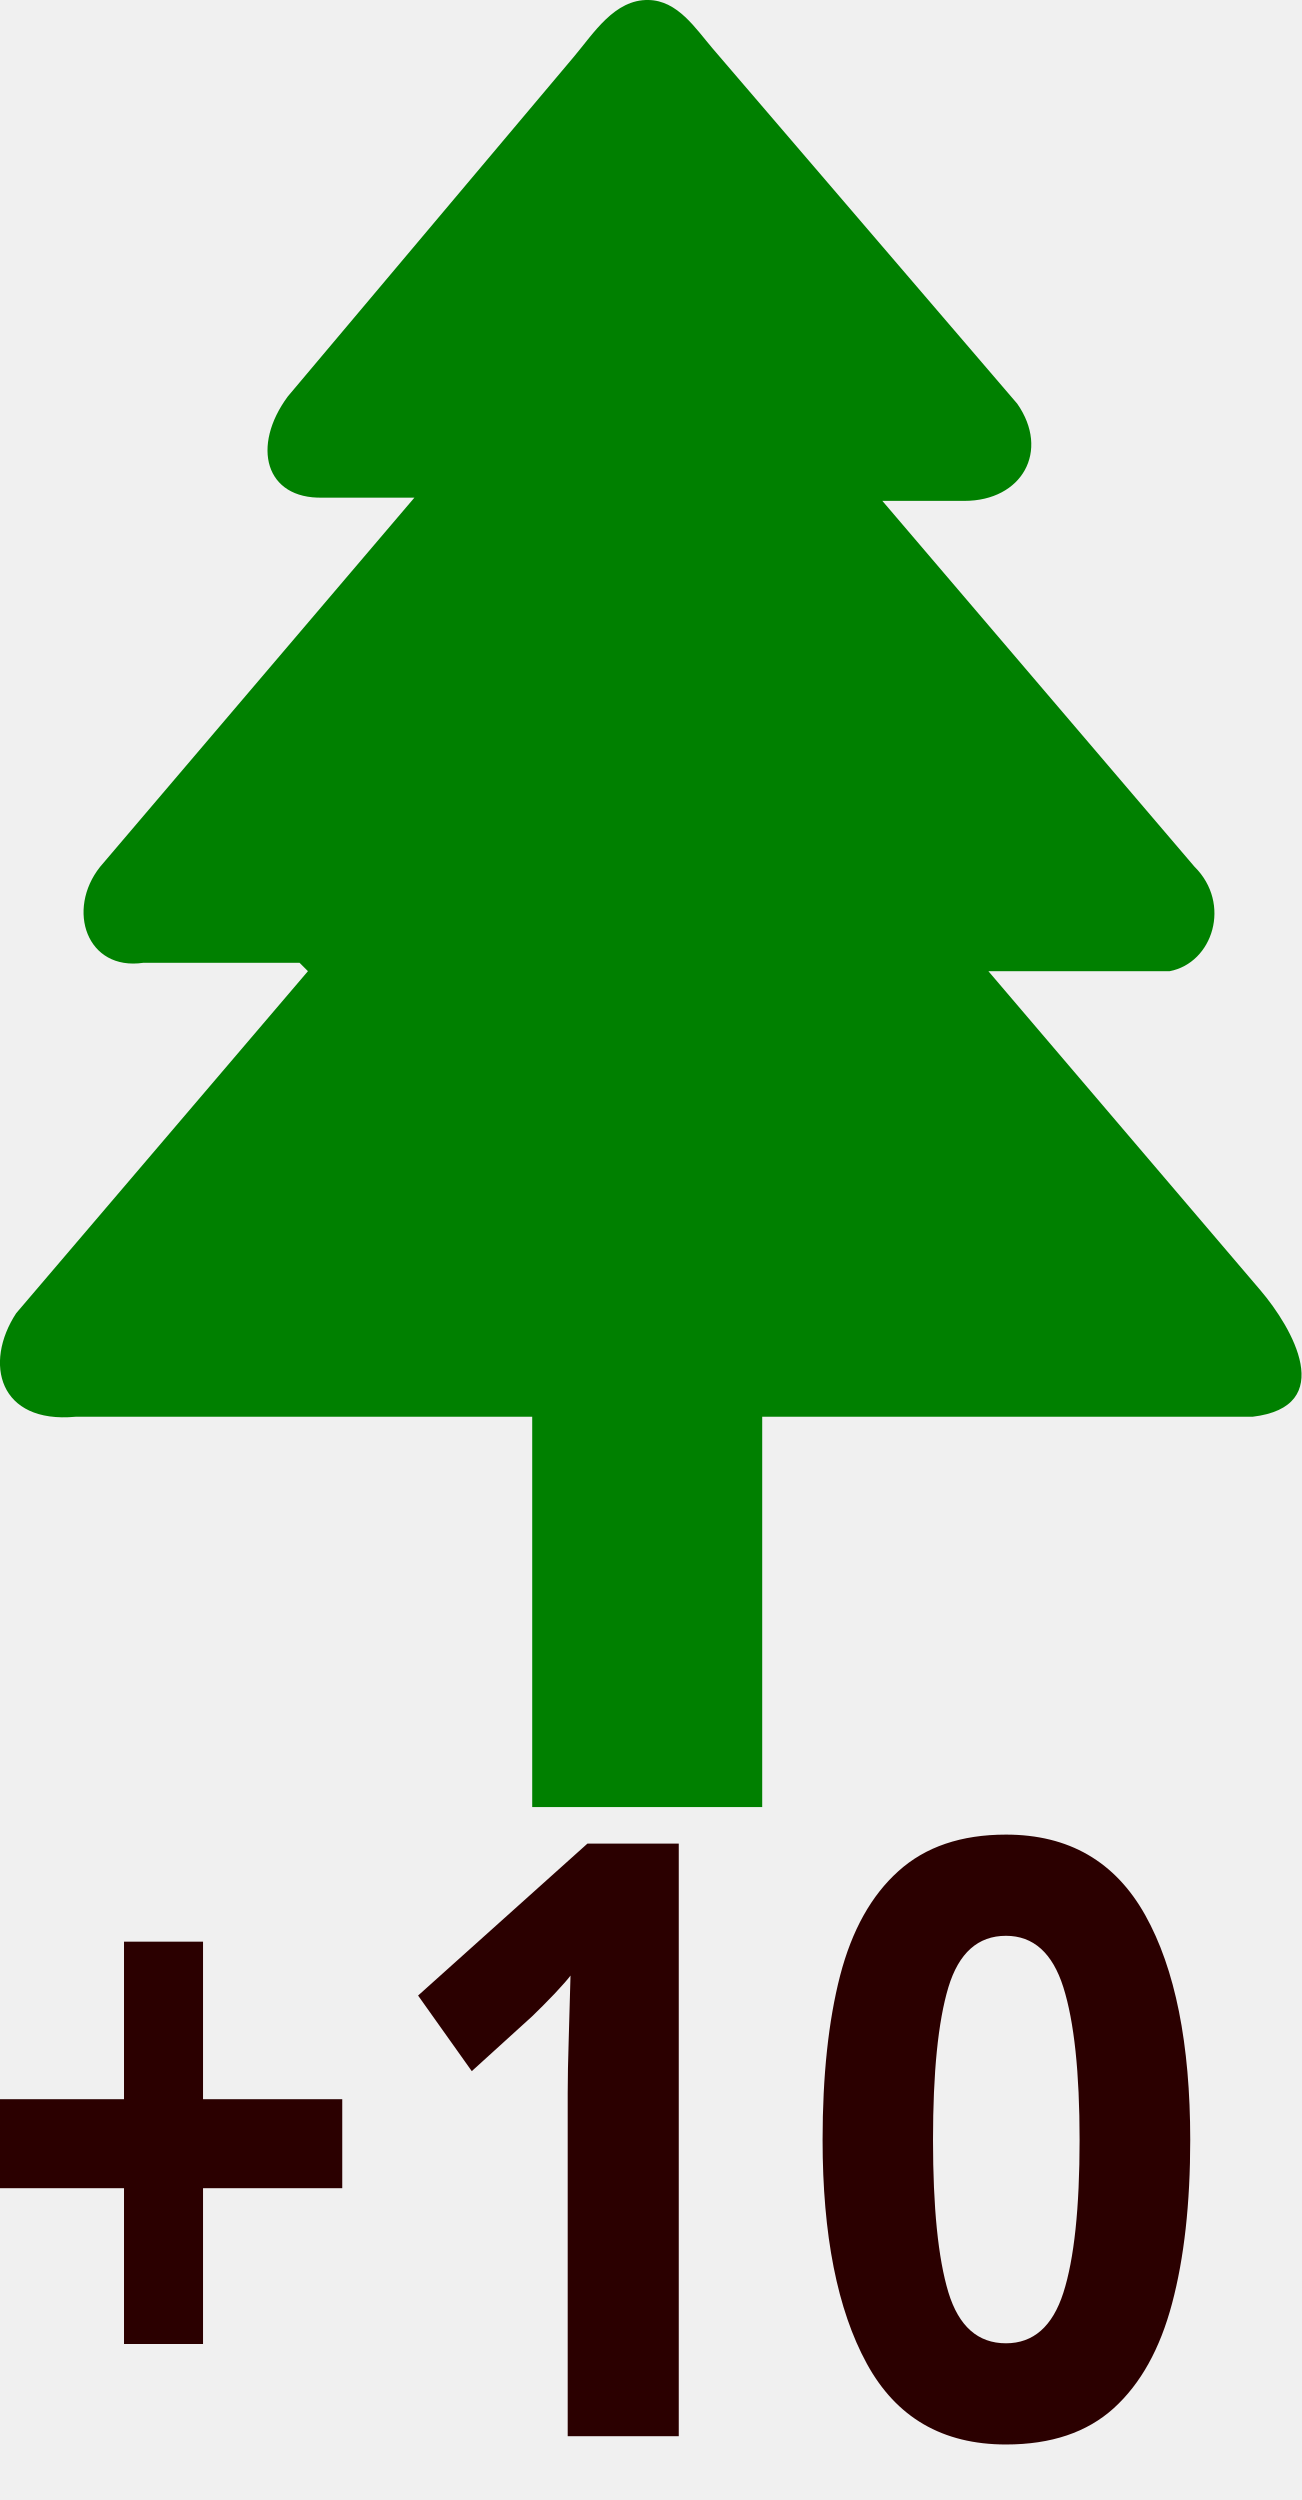
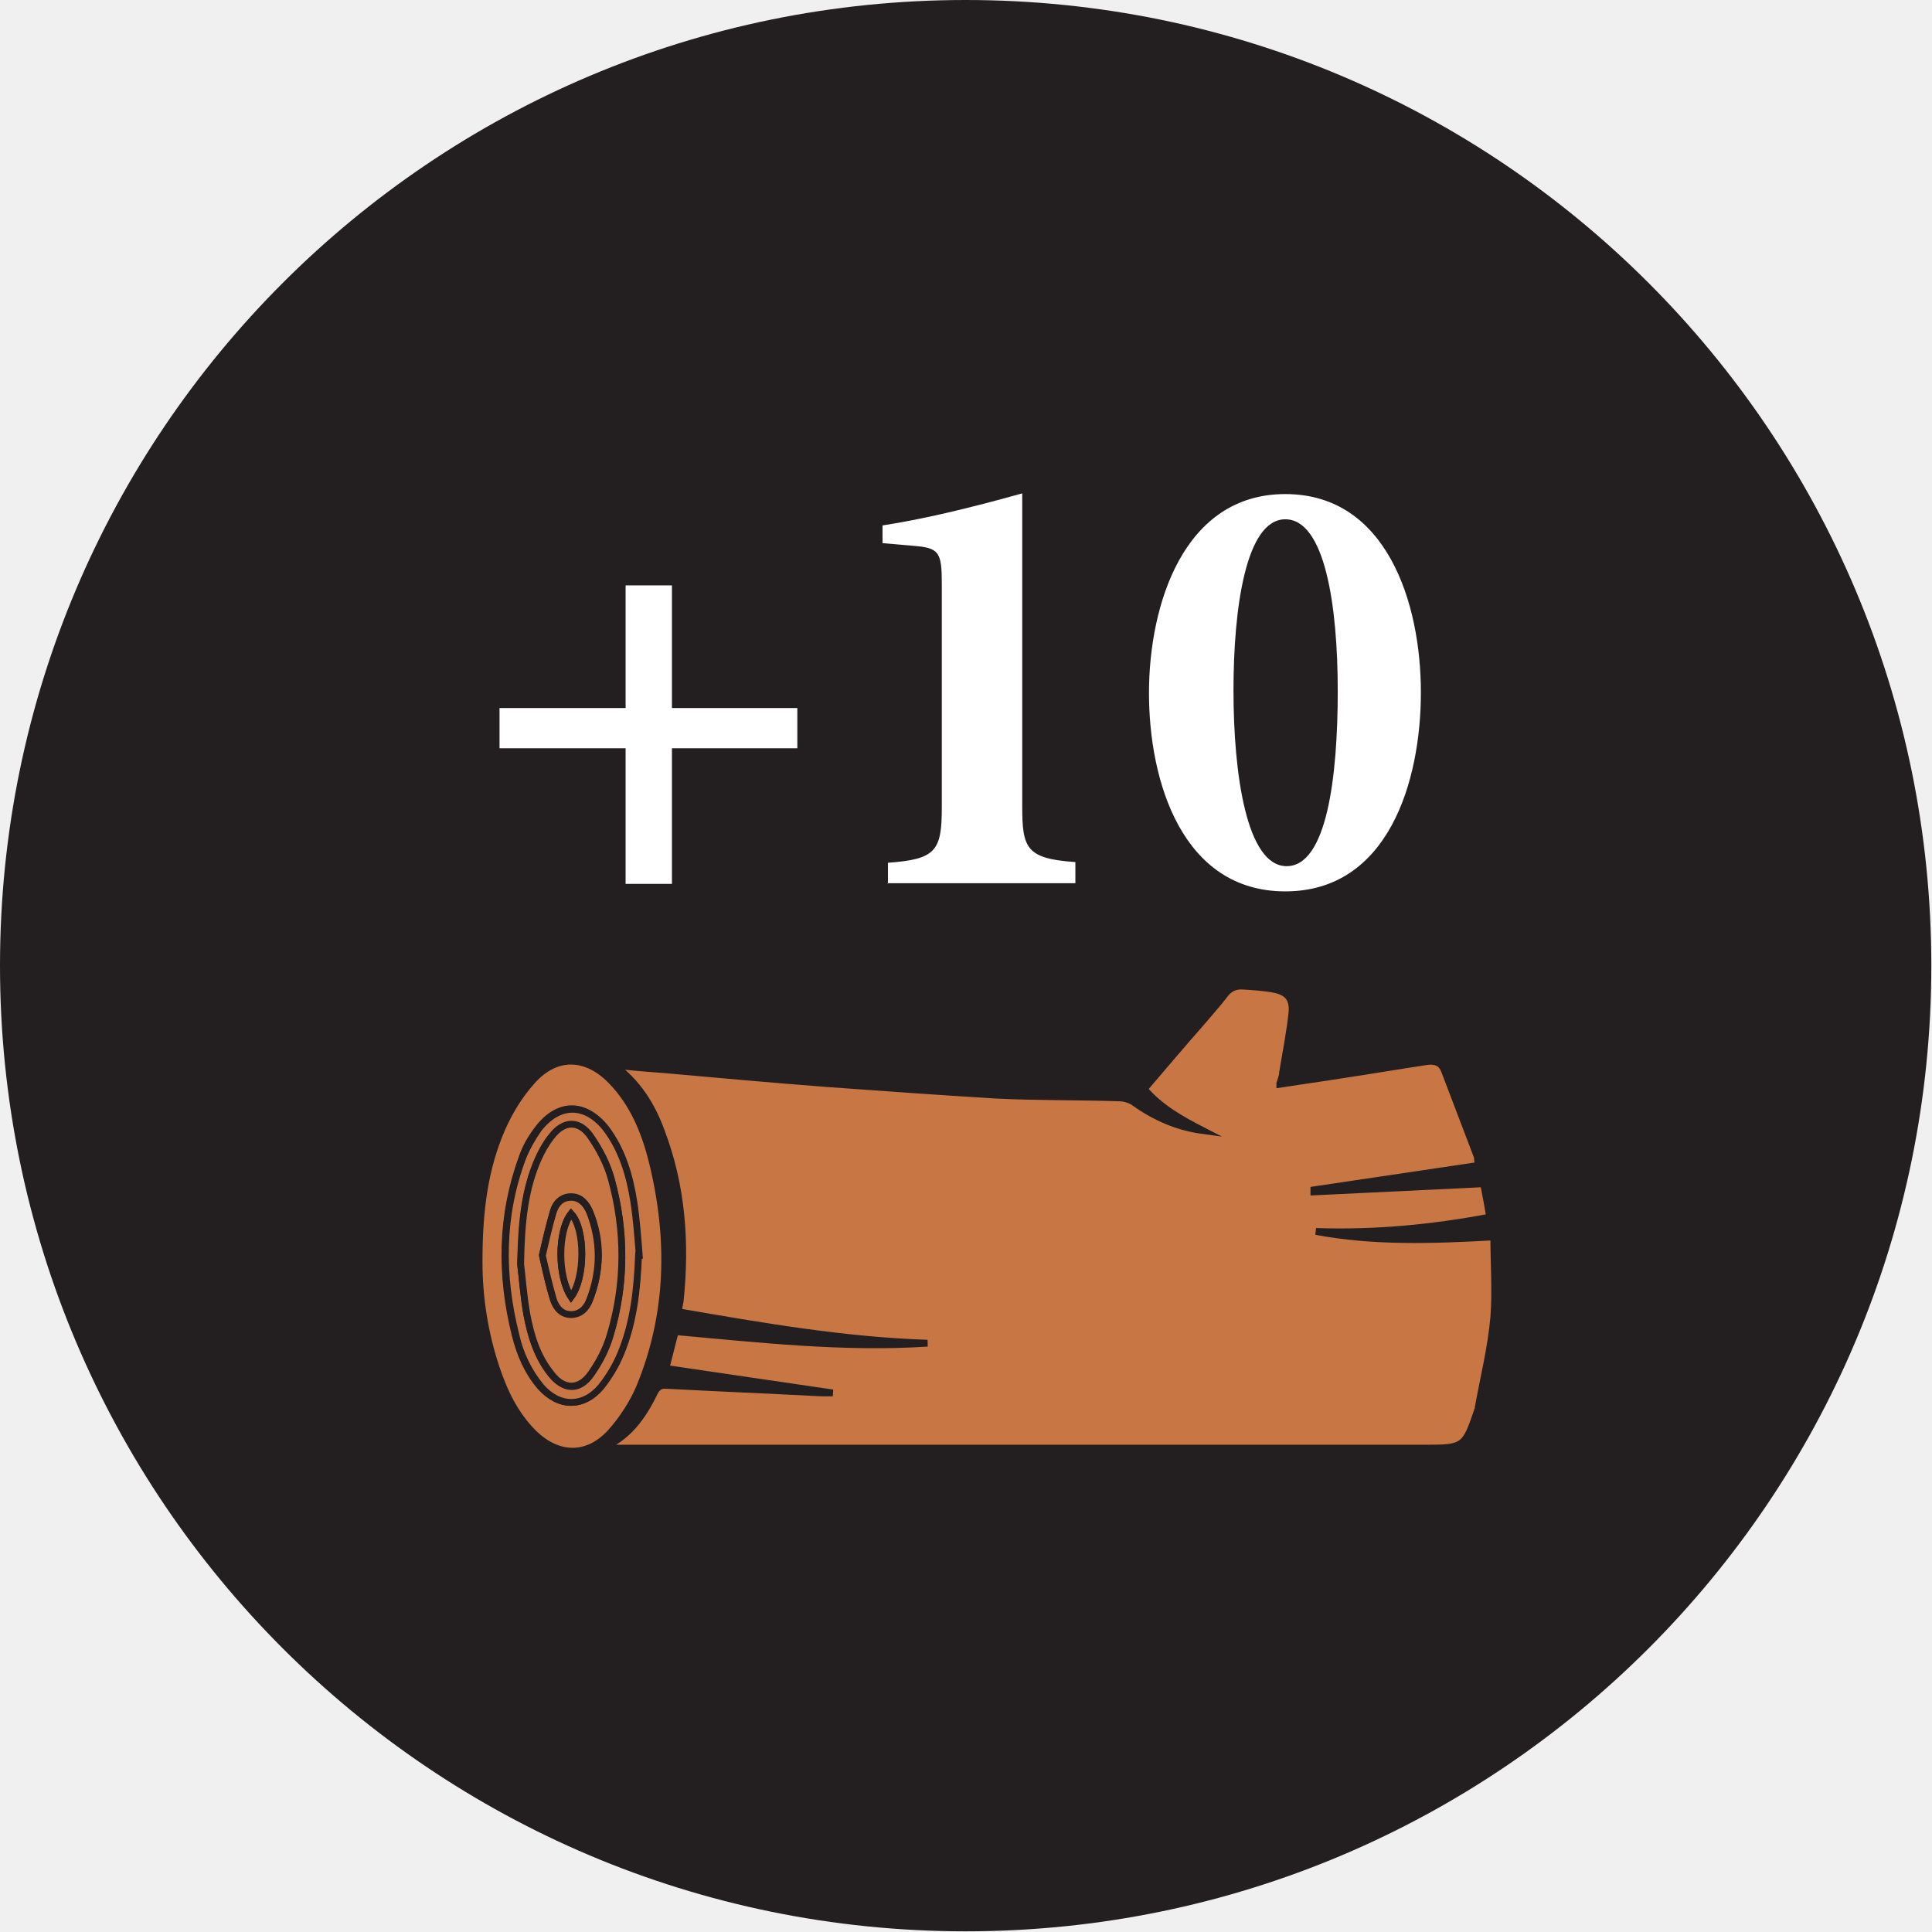
- <svg xmlns="http://www.w3.org/2000/svg" viewBox="0 0 88.5 170">
-   <path d="M36.19 122.88V96.34H5.13c-5.2.48-6.26-3.63-4.03-7.04l19.84-23.26-.57-.57H9.75c-3.85.57-5.27-3.6-2.94-6.53l21.37-25.1h-6.24c-3.91.1-4.87-3.49-2.37-6.88L39.04 3.84C40.37 2.26 41.79-.05 44.1 0c1.99.04 3.19 1.93 4.37 3.31l20.7 24.14c2.25 3.22.33 6.61-3.59 6.61H60l21.22 24.87c2.55 2.52 1.25 6.55-1.68 7.11H67.21l18.5 21.7c2.17 2.55 5.27 7.91-.54 8.6H51.83v26.54H36.19h0z" fill="green" />
-   <text xml:space="preserve" x="-3.38" y="156.099" transform="scale(.9422673 1.06127)" font-weight="bold" font-size="53.164" font-family="sans-serif" fill="#2b0000">
-     <tspan x="-3.38" y="156.099">+10</tspan>
-   </text>
+ <svg xmlns="http://www.w3.org/2000/svg" id="Layer_1" data-name="Layer 1" viewBox="0 0 28.35 28.35">
+   <defs>
+     <clipPath id="clippath">
+       <circle cx="14.17" cy="14.17" r="14.17" style="fill:none" />
+     </clipPath>
+     <style>.cls-3{fill:#fff}.cls-5{stroke:#231f20;fill:#c97645;fill-rule:evenodd;stroke-miterlimit:10;stroke-width:.1px}</style>
+   </defs>
+   <g style="clip-path:url(#clippath);fill:none">
+     <circle cx="14.17" cy="14.17" r="18.43" style="stroke:#231f20;fill:#231f20;stroke-width:1.02px" transform="rotate(-.48 14.264 14.384)" />
+     <g id="XHCE6c.tif">
+       <path d="M18.78 15.91c.32-.05.62-.09.93-.14.4-.06.81-.13 1.21-.19.13-.02.23 0 .28.14l.48 1.26c0 .03 0 .06.02.12l-2.42.36v.03l2.49-.12c.03.15.06.31.09.49-.85.16-1.69.24-2.55.21.85.16 1.71.13 2.61.08 0 .4.03.79 0 1.18-.04.45-.15.89-.23 1.33 0 .02 0 .03-.01.04-.18.53-.2.55-.75.55H8.83c.38-.15.6-.46.77-.81.05-.1.1-.12.21-.11.75.04 1.5.07 2.25.11h.16c-.83-.12-1.63-.24-2.45-.36.05-.18.09-.36.14-.54 1.23.11 2.46.25 3.7.17-1.23-.04-2.43-.25-3.65-.46 0-.06.01-.11.02-.15.09-.86.03-1.7-.28-2.51-.14-.38-.35-.71-.69-.96.26.03.52.05.78.07.78.07 1.56.14 2.34.2.83.06 1.66.12 2.49.17.6.03 1.2.02 1.8.04.08 0 .18.03.24.08.3.21.62.35.99.4-.31-.16-.62-.33-.86-.61.29-.34.57-.67.86-1 .1-.12.21-.24.31-.37.07-.1.16-.15.28-.14.16.01.32.02.47.05.18.04.26.13.25.32-.03.3-.09.6-.14.9 0 .05-.02.09-.04.16Z" class="cls-5" />
+       <path d="M7.03 18.5c0-.73.08-1.36.34-1.95.11-.25.26-.49.44-.69.35-.39.79-.38 1.16 0 .32.33.49.74.6 1.18.28 1.13.26 2.25-.19 3.33-.1.23-.25.46-.42.65-.34.37-.77.36-1.13.01-.27-.27-.43-.6-.55-.96a4.91 4.91 0 0 1-.25-1.55Zm2.34-.08c-.03-.26-.04-.53-.08-.79-.06-.38-.16-.74-.4-1.06-.3-.4-.7-.4-1 0-.1.13-.18.27-.23.42-.31.85-.32 1.72-.1 2.6.07.28.18.54.37.76.27.3.62.31.88 0 .12-.14.22-.31.29-.49.19-.46.25-.95.26-1.44Z" class="cls-5" />
+       <path d="M9.37 18.42c-.02.5-.07.98-.26 1.44-.07.17-.17.34-.29.49-.26.31-.62.3-.88 0a1.8 1.8 0 0 1-.37-.76c-.22-.87-.22-1.75.1-2.6.06-.15.14-.29.23-.42.3-.39.7-.39 1 0 .23.31.34.68.4 1.06.04.26.06.53.08.79Zm-1.73.14c.02.15.04.44.09.73.06.31.15.62.36.88.19.23.41.24.58 0 .12-.17.22-.36.28-.56.23-.76.23-1.53.02-2.3-.06-.22-.17-.43-.3-.62-.17-.24-.4-.23-.58 0-.08.1-.14.21-.19.32-.2.45-.24.92-.26 1.55Z" class="cls-5" />
+       <path d="M7.64 18.55c.01-.62.06-1.1.26-1.55.05-.11.11-.22.19-.32.18-.24.41-.25.58 0 .13.19.24.4.3.62.21.76.21 1.54-.02 2.3-.06.2-.16.39-.28.56-.17.24-.4.24-.58 0-.21-.26-.3-.56-.36-.88-.05-.29-.07-.58-.09-.73Zm.32-.13c.05.22.09.43.16.64.04.12.12.21.26.22.14 0 .22-.09.27-.21.17-.43.18-.87 0-1.3-.05-.11-.13-.21-.27-.21s-.23.1-.26.21c-.06.21-.11.42-.16.64Z" class="cls-5" />
+       <path d="M7.96 18.42c.05-.22.1-.44.16-.64.04-.12.12-.21.26-.21s.22.1.27.21c.17.43.17.87 0 1.3-.04.11-.13.21-.27.21s-.22-.1-.26-.22c-.06-.21-.11-.42-.16-.64Zm.42.61c.21-.28.21-.99 0-1.22-.2.25-.2.92 0 1.22Z" class="cls-5" />
+       <path d="M8.38 19.03c-.2-.3-.2-.96 0-1.22.21.22.21.94 0 1.22Z" class="cls-5" />
+     </g>
+     <path d="M9.86 10.98v1.99h-.68v-1.99H7.33v-.59h1.85v-1.8h.68v1.8h1.84v.59H9.86ZM13.03 12.97v-.31c.71-.05.79-.18.79-.82V8.57c0-.47-.04-.53-.41-.56l-.46-.04v-.26c.59-.09 1.26-.25 2.05-.47v4.59c0 .62.06.77.78.82v.31h-2.76ZM20.85 10.16c0 1.31-.48 2.92-1.99 2.92s-2-1.61-2-2.91.51-2.92 2-2.92 1.99 1.6 1.99 2.91Zm-2.75-.03c0 1.22.19 2.58.78 2.58s.75-1.31.75-2.57-.19-2.52-.77-2.52-.76 1.31-.76 2.51Z" class="cls-3" />
+   </g>
</svg>
